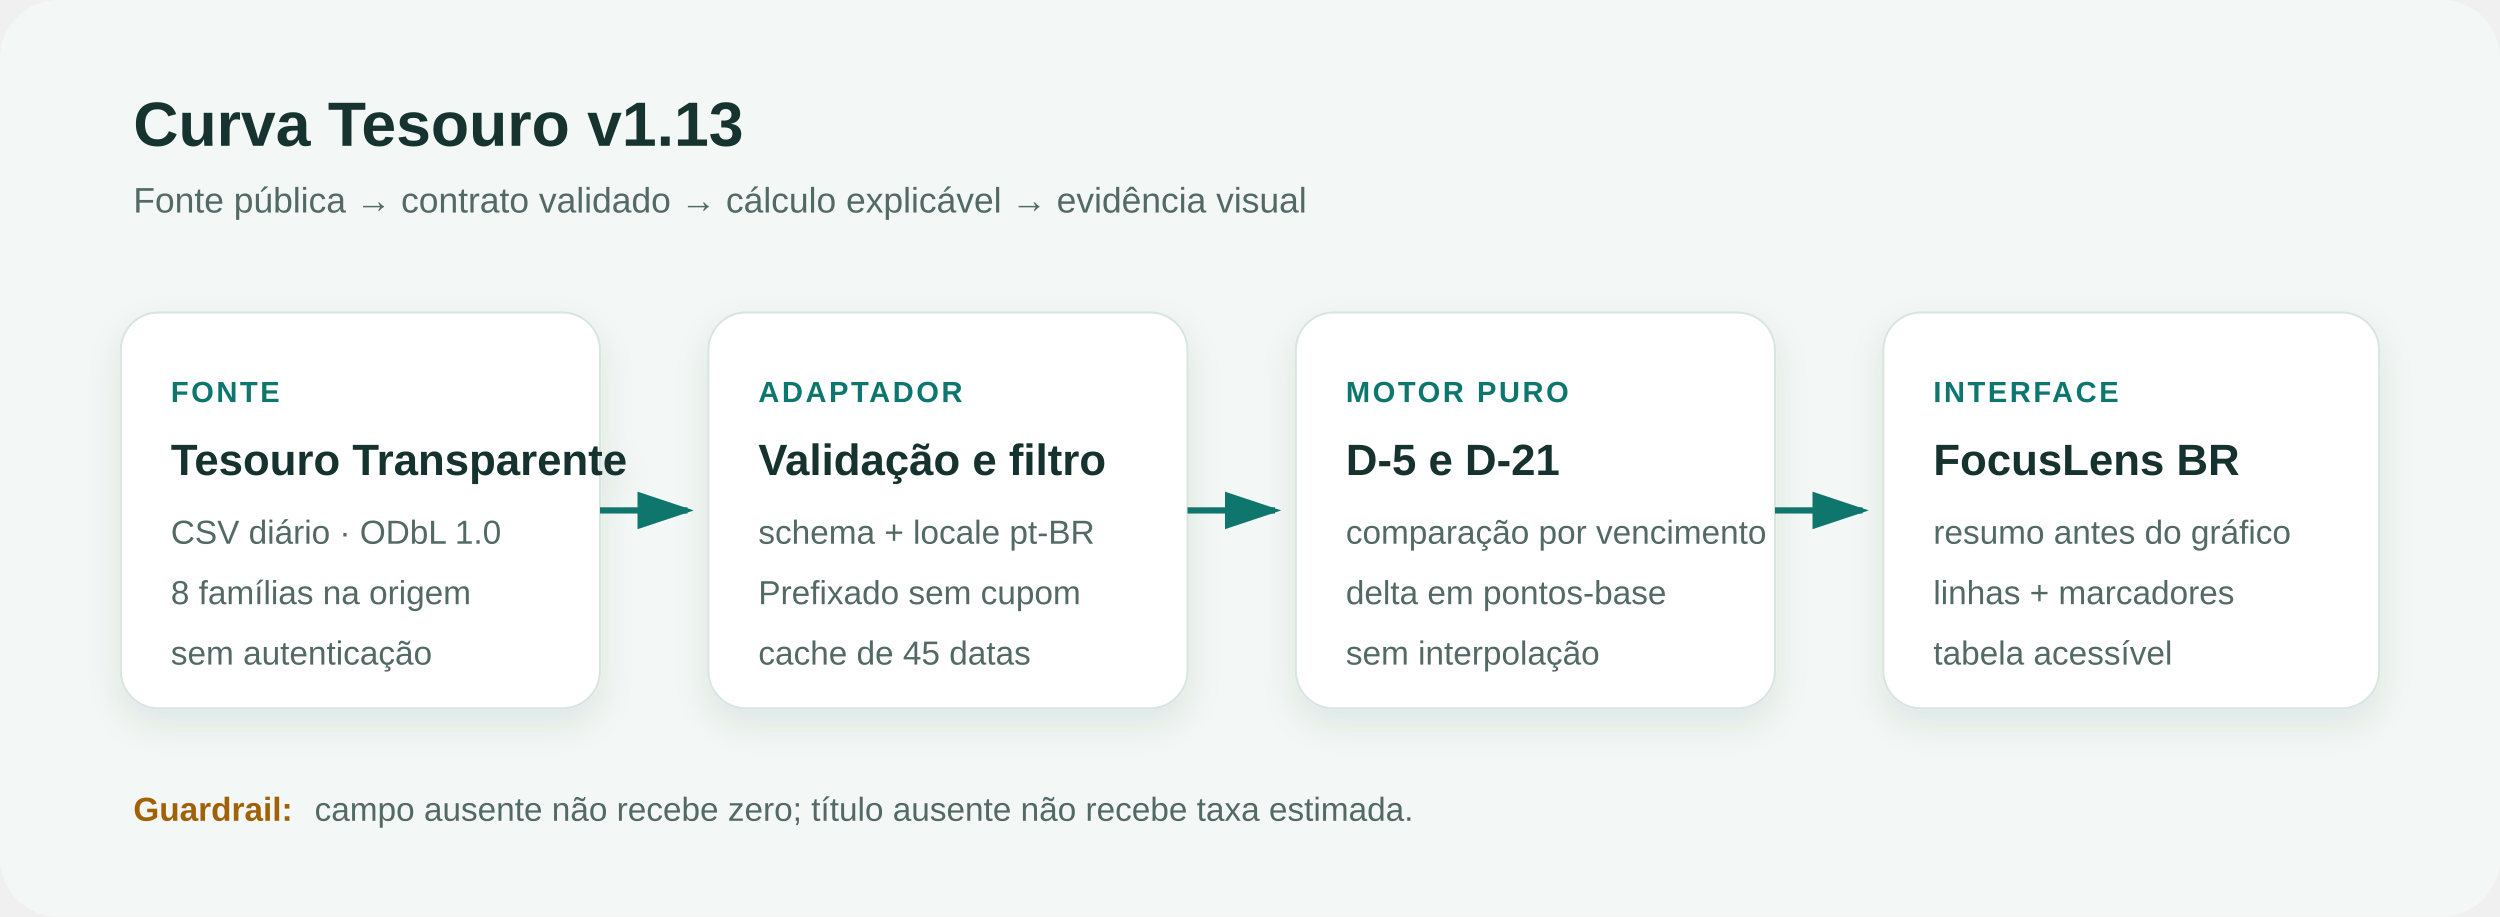
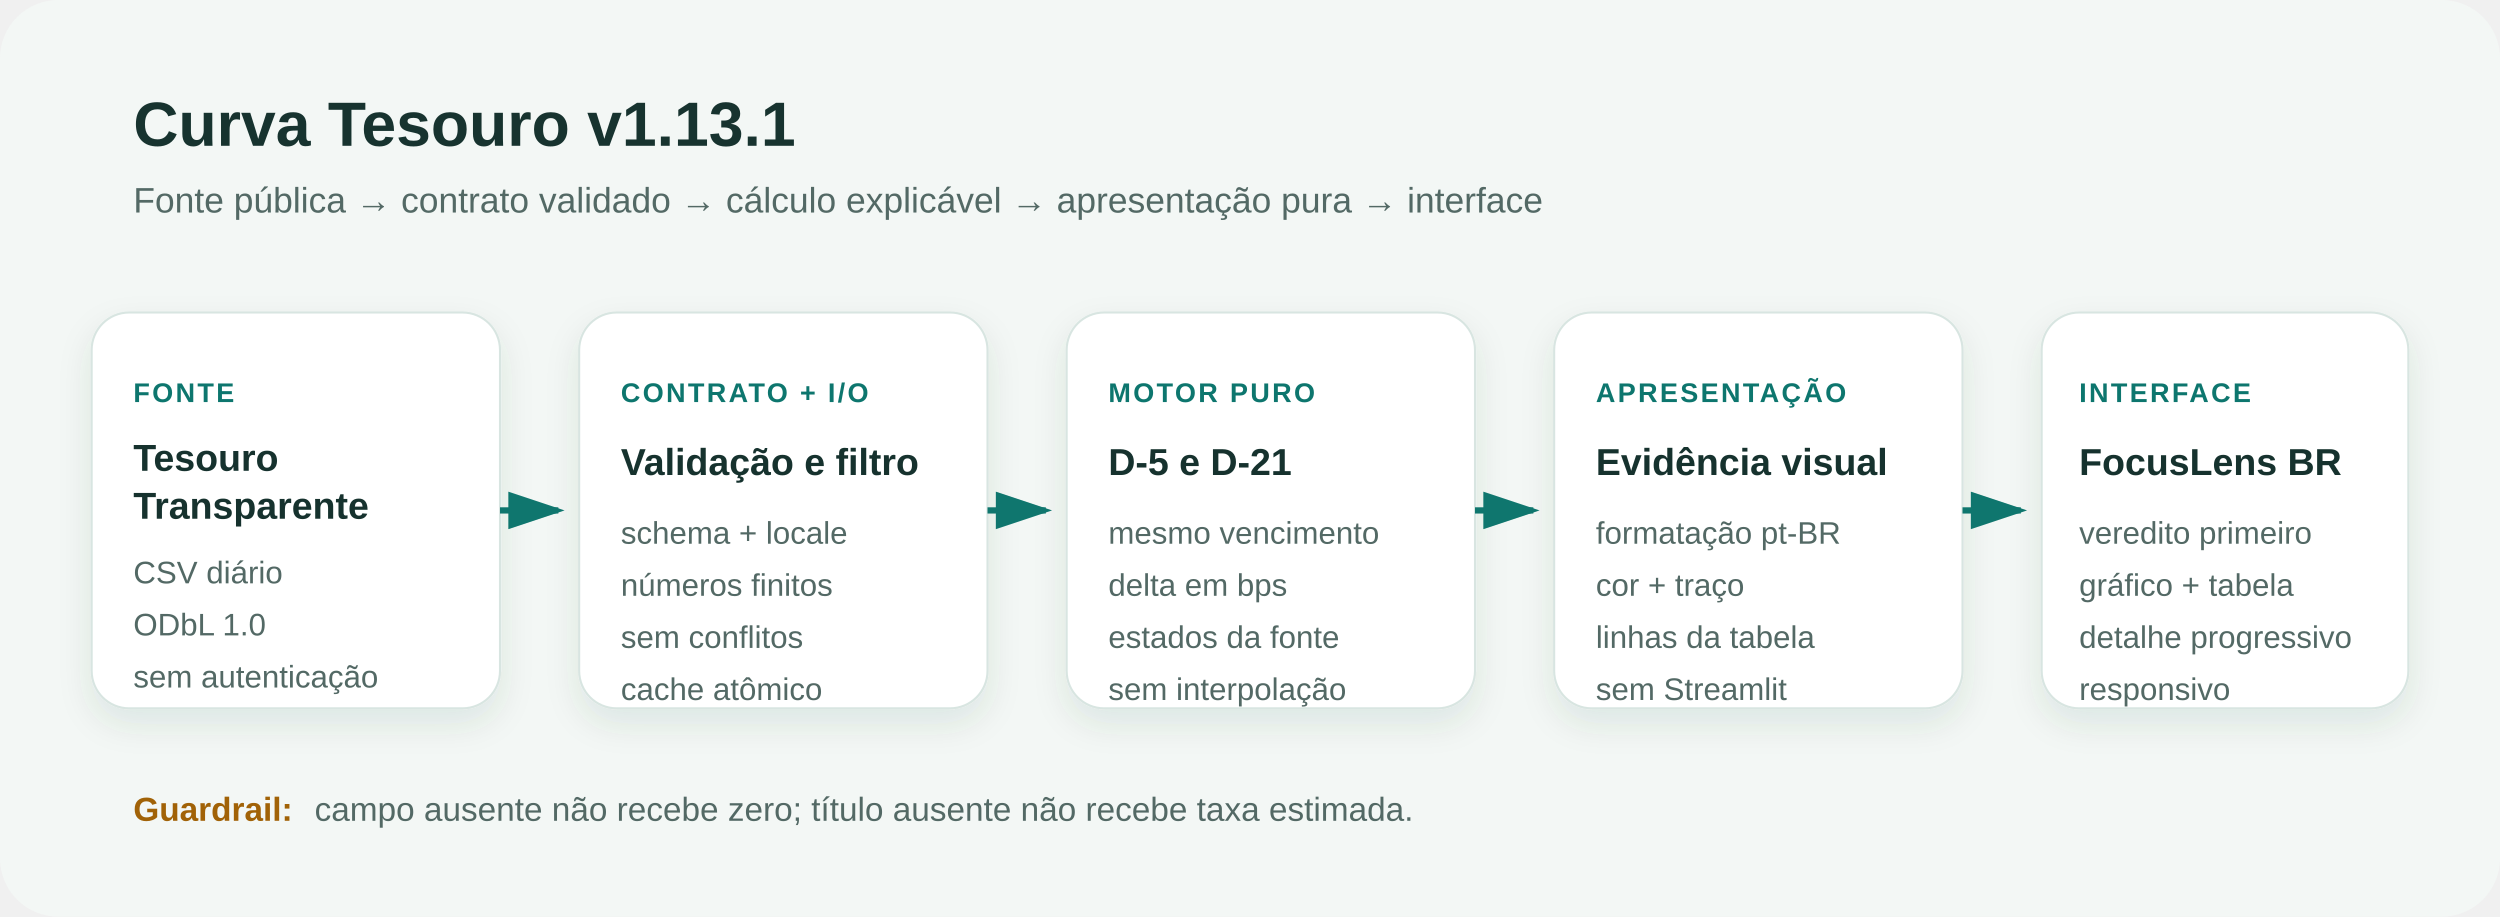
<svg xmlns="http://www.w3.org/2000/svg" width="1200" height="440" viewBox="0 0 1200 440" role="img" aria-labelledby="title desc">
  <defs>
    <marker id="arrow" markerWidth="10" markerHeight="10" refX="8" refY="3" orient="auto" markerUnits="strokeWidth">
      <path d="M0,0 L0,6 L9,3 z" fill="#0f766e" />
    </marker>
    <filter id="shadow" x="-10%" y="-10%" width="120%" height="130%">
      <feDropShadow dx="0" dy="7" stdDeviation="8" flood-color="#184840" flood-opacity="0.10" />
    </filter>
  </defs>
  <rect width="1200" height="440" rx="28" fill="#f3f7f5" />
-   <text x="64" y="70" fill="#17332f" font-family="Arial, sans-serif" font-size="30" font-weight="700">Curva Tesouro v1.13</text>
-   <text x="64" y="102" fill="#536965" font-family="Arial, sans-serif" font-size="17">Fonte pública → contrato validado → cálculo explicável → evidência visual</text>
+   <text x="64" y="70" fill="#17332f" font-family="Arial, sans-serif" font-size="30" font-weight="700">Curva Tesouro v1.13.1</text>
+   <text x="64" y="102" fill="#536965" font-family="Arial, sans-serif" font-size="17">Fonte pública → contrato validado → cálculo explicável → apresentação pura → interface</text>
  <g filter="url(#shadow)" font-family="Arial, sans-serif">
-     <g transform="translate(58 150)">
-       <rect width="230" height="190" rx="18" fill="#ffffff" stroke="#d8e5e1" />
-       <text x="24" y="43" fill="#0f766e" font-size="14" font-weight="700" letter-spacing="1.2">FONTE</text>
-       <text x="24" y="78" fill="#17332f" font-size="21" font-weight="700">Tesouro Transparente</text>
-       <text x="24" y="111" fill="#536965" font-size="16">CSV diário · ODbL 1.0</text>
-       <text x="24" y="140" fill="#536965" font-size="16">8 famílias na origem</text>
-       <text x="24" y="169" fill="#536965" font-size="16">sem autenticação</text>
+     <g transform="translate(44 150)">
+       <rect width="196" height="190" rx="18" fill="#ffffff" stroke="#d8e5e1" />
+       <text x="20" y="43" fill="#0f766e" font-size="13" font-weight="700" letter-spacing="1.1">FONTE</text>
+       <text x="20" y="76" fill="#17332f" font-size="18" font-weight="700">Tesouro</text>
+       <text x="20" y="99" fill="#17332f" font-size="18" font-weight="700">Transparente</text>
+       <text x="20" y="130" fill="#536965" font-size="15">CSV diário</text>
+       <text x="20" y="155" fill="#536965" font-size="15">ODbL 1.0</text>
+       <text x="20" y="180" fill="#536965" font-size="15">sem autenticação</text>
    </g>
-     <g transform="translate(340 150)">
-       <rect width="230" height="190" rx="18" fill="#ffffff" stroke="#d8e5e1" />
-       <text x="24" y="43" fill="#0f766e" font-size="14" font-weight="700" letter-spacing="1.2">ADAPTADOR</text>
-       <text x="24" y="78" fill="#17332f" font-size="21" font-weight="700">Validação e filtro</text>
-       <text x="24" y="111" fill="#536965" font-size="16">schema + locale pt-BR</text>
-       <text x="24" y="140" fill="#536965" font-size="16">Prefixado sem cupom</text>
-       <text x="24" y="169" fill="#536965" font-size="16">cache de 45 datas</text>
+     <g transform="translate(278 150)">
+       <rect width="196" height="190" rx="18" fill="#ffffff" stroke="#d8e5e1" />
+       <text x="20" y="43" fill="#0f766e" font-size="13" font-weight="700" letter-spacing="1.1">CONTRATO + I/O</text>
+       <text x="20" y="78" fill="#17332f" font-size="18" font-weight="700">Validação e filtro</text>
+       <text x="20" y="111" fill="#536965" font-size="15">schema + locale</text>
+       <text x="20" y="136" fill="#536965" font-size="15">números finitos</text>
+       <text x="20" y="161" fill="#536965" font-size="15">sem conflitos</text>
+       <text x="20" y="186" fill="#536965" font-size="15">cache atômico</text>
    </g>
-     <g transform="translate(622 150)">
-       <rect width="230" height="190" rx="18" fill="#ffffff" stroke="#d8e5e1" />
-       <text x="24" y="43" fill="#0f766e" font-size="14" font-weight="700" letter-spacing="1.2">MOTOR PURO</text>
-       <text x="24" y="78" fill="#17332f" font-size="21" font-weight="700">D-5 e D-21</text>
-       <text x="24" y="111" fill="#536965" font-size="16">comparação por vencimento</text>
-       <text x="24" y="140" fill="#536965" font-size="16">delta em pontos-base</text>
-       <text x="24" y="169" fill="#536965" font-size="16">sem interpolação</text>
+     <g transform="translate(512 150)">
+       <rect width="196" height="190" rx="18" fill="#ffffff" stroke="#d8e5e1" />
+       <text x="20" y="43" fill="#0f766e" font-size="13" font-weight="700" letter-spacing="1.1">MOTOR PURO</text>
+       <text x="20" y="78" fill="#17332f" font-size="18" font-weight="700">D-5 e D-21</text>
+       <text x="20" y="111" fill="#536965" font-size="15">mesmo vencimento</text>
+       <text x="20" y="136" fill="#536965" font-size="15">delta em bps</text>
+       <text x="20" y="161" fill="#536965" font-size="15">estados da fonte</text>
+       <text x="20" y="186" fill="#536965" font-size="15">sem interpolação</text>
    </g>
-     <g transform="translate(904 150)">
-       <rect width="238" height="190" rx="18" fill="#ffffff" stroke="#d8e5e1" />
-       <text x="24" y="43" fill="#0f766e" font-size="14" font-weight="700" letter-spacing="1.2">INTERFACE</text>
-       <text x="24" y="78" fill="#17332f" font-size="21" font-weight="700">FocusLens BR</text>
-       <text x="24" y="111" fill="#536965" font-size="16">resumo antes do gráfico</text>
-       <text x="24" y="140" fill="#536965" font-size="16">linhas + marcadores</text>
-       <text x="24" y="169" fill="#536965" font-size="16">tabela acessível</text>
+     <g transform="translate(746 150)">
+       <rect width="196" height="190" rx="18" fill="#ffffff" stroke="#d8e5e1" />
+       <text x="20" y="43" fill="#0f766e" font-size="13" font-weight="700" letter-spacing="1.1">APRESENTAÇÃO</text>
+       <text x="20" y="78" fill="#17332f" font-size="18" font-weight="700">Evidência visual</text>
+       <text x="20" y="111" fill="#536965" font-size="15">formatação pt-BR</text>
+       <text x="20" y="136" fill="#536965" font-size="15">cor + traço</text>
+       <text x="20" y="161" fill="#536965" font-size="15">linhas da tabela</text>
+       <text x="20" y="186" fill="#536965" font-size="15">sem Streamlit</text>
+     </g>
+     <g transform="translate(980 150)">
+       <rect width="176" height="190" rx="18" fill="#ffffff" stroke="#d8e5e1" />
+       <text x="18" y="43" fill="#0f766e" font-size="13" font-weight="700" letter-spacing="1.1">INTERFACE</text>
+       <text x="18" y="78" fill="#17332f" font-size="18" font-weight="700">FocusLens BR</text>
+       <text x="18" y="111" fill="#536965" font-size="15">veredito primeiro</text>
+       <text x="18" y="136" fill="#536965" font-size="15">gráfico + tabela</text>
+       <text x="18" y="161" fill="#536965" font-size="15">detalhe progressivo</text>
+       <text x="18" y="186" fill="#536965" font-size="15">responsivo</text>
    </g>
  </g>
  <g stroke="#0f766e" stroke-width="3" fill="none" marker-end="url(#arrow)">
-     <path d="M288 245 H330" />
-     <path d="M570 245 H612" />
-     <path d="M852 245 H894" />
+     <path d="M240 245 H268" />
+     <path d="M474 245 H502" />
+     <path d="M708 245 H736" />
+     <path d="M942 245 H970" />
  </g>
  <text x="64" y="394" fill="#a16207" font-family="Arial, sans-serif" font-size="16" font-weight="700">Guardrail:</text>
  <text x="151" y="394" fill="#536965" font-family="Arial, sans-serif" font-size="16">campo ausente não recebe zero; título ausente não recebe taxa estimada.</text>
</svg>
